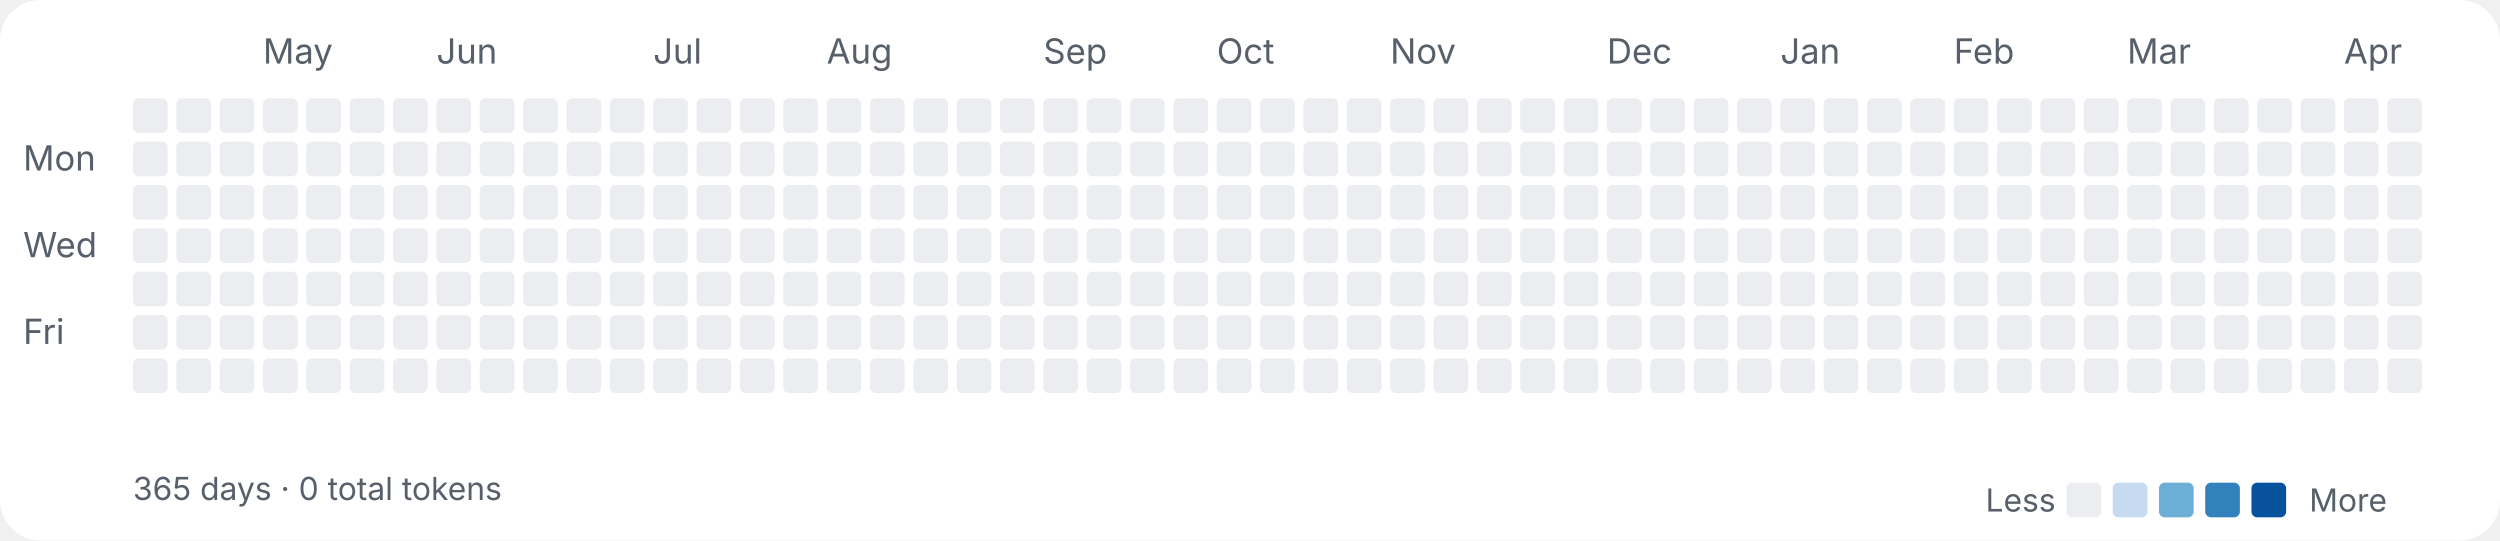
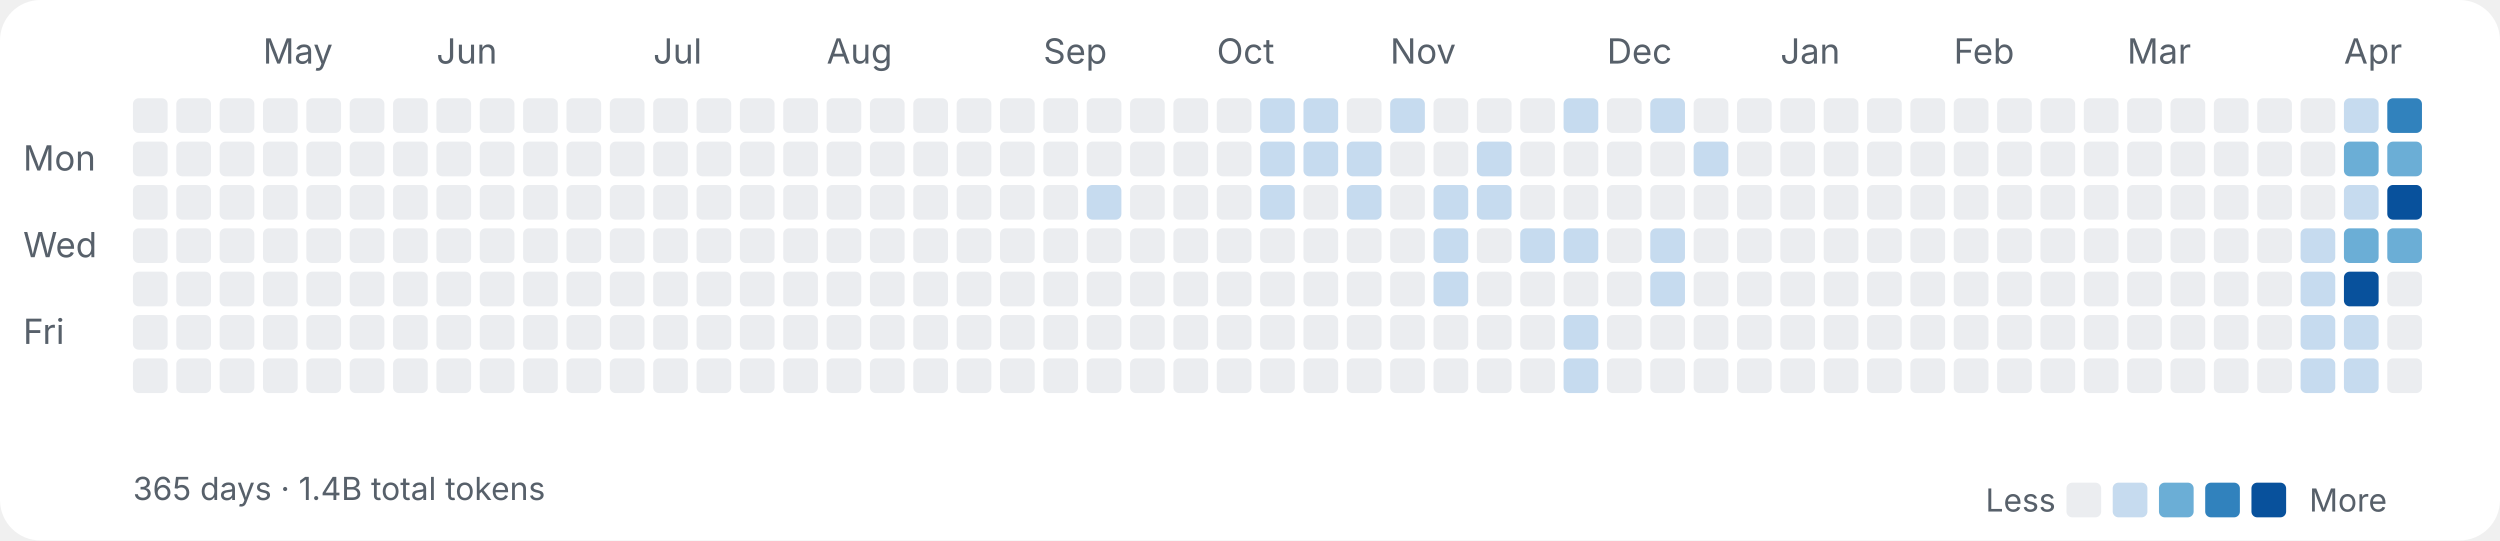
<svg xmlns="http://www.w3.org/2000/svg" width="865" height="187" viewBox="0 0 865 187" fill="none">
  <style>
.label{font:12px ui-sans-serif,system-ui,-apple-system,sans-serif;fill:#57606a}
.sub{font:11px ui-sans-serif,system-ui,-apple-system,sans-serif;fill:#57606a}
</style>
  <rect width="100%" height="100%" rx="14" fill="#ffffff" />
  <text class="label" x="8" y="59">Mon</text>
  <text class="label" x="8" y="89">Wed</text>
  <text class="label" x="8" y="119">Fri</text>
  <rect x="46" y="34" width="12" height="12" rx="2" fill="#ebedf0" />
  <rect x="46" y="49" width="12" height="12" rx="2" fill="#ebedf0" />
  <rect x="46" y="64" width="12" height="12" rx="2" fill="#ebedf0" />
  <rect x="46" y="79" width="12" height="12" rx="2" fill="#ebedf0" />
  <rect x="46" y="94" width="12" height="12" rx="2" fill="#ebedf0" />
  <rect x="46" y="109" width="12" height="12" rx="2" fill="#ebedf0" />
  <rect x="46" y="124" width="12" height="12" rx="2" fill="#ebedf0" />
  <rect x="61" y="34" width="12" height="12" rx="2" fill="#ebedf0" />
  <rect x="61" y="49" width="12" height="12" rx="2" fill="#ebedf0" />
  <rect x="61" y="64" width="12" height="12" rx="2" fill="#ebedf0" />
  <rect x="61" y="79" width="12" height="12" rx="2" fill="#ebedf0" />
  <rect x="61" y="94" width="12" height="12" rx="2" fill="#ebedf0" />
  <rect x="61" y="109" width="12" height="12" rx="2" fill="#ebedf0" />
  <rect x="61" y="124" width="12" height="12" rx="2" fill="#ebedf0" />
  <rect x="76" y="34" width="12" height="12" rx="2" fill="#ebedf0" />
  <rect x="76" y="49" width="12" height="12" rx="2" fill="#ebedf0" />
  <rect x="76" y="64" width="12" height="12" rx="2" fill="#ebedf0" />
  <rect x="76" y="79" width="12" height="12" rx="2" fill="#ebedf0" />
  <rect x="76" y="94" width="12" height="12" rx="2" fill="#ebedf0" />
  <rect x="76" y="109" width="12" height="12" rx="2" fill="#ebedf0" />
  <rect x="76" y="124" width="12" height="12" rx="2" fill="#ebedf0" />
  <text class="label" x="91" y="22">May</text>
  <rect x="91" y="34" width="12" height="12" rx="2" fill="#ebedf0" />
  <rect x="91" y="49" width="12" height="12" rx="2" fill="#ebedf0" />
  <rect x="91" y="64" width="12" height="12" rx="2" fill="#ebedf0" />
  <rect x="91" y="79" width="12" height="12" rx="2" fill="#ebedf0" />
  <rect x="91" y="94" width="12" height="12" rx="2" fill="#ebedf0" />
  <rect x="91" y="109" width="12" height="12" rx="2" fill="#ebedf0" />
  <rect x="91" y="124" width="12" height="12" rx="2" fill="#ebedf0" />
  <rect x="106" y="34" width="12" height="12" rx="2" fill="#ebedf0" />
  <rect x="106" y="49" width="12" height="12" rx="2" fill="#ebedf0" />
  <rect x="106" y="64" width="12" height="12" rx="2" fill="#ebedf0" />
  <rect x="106" y="79" width="12" height="12" rx="2" fill="#ebedf0" />
  <rect x="106" y="94" width="12" height="12" rx="2" fill="#ebedf0" />
  <rect x="106" y="109" width="12" height="12" rx="2" fill="#ebedf0" />
  <rect x="106" y="124" width="12" height="12" rx="2" fill="#ebedf0" />
  <rect x="121" y="34" width="12" height="12" rx="2" fill="#ebedf0" />
  <rect x="121" y="49" width="12" height="12" rx="2" fill="#ebedf0" />
  <rect x="121" y="64" width="12" height="12" rx="2" fill="#ebedf0" />
  <rect x="121" y="79" width="12" height="12" rx="2" fill="#ebedf0" />
  <rect x="121" y="94" width="12" height="12" rx="2" fill="#ebedf0" />
  <rect x="121" y="109" width="12" height="12" rx="2" fill="#ebedf0" />
  <rect x="121" y="124" width="12" height="12" rx="2" fill="#ebedf0" />
  <rect x="136" y="34" width="12" height="12" rx="2" fill="#ebedf0" />
  <rect x="136" y="49" width="12" height="12" rx="2" fill="#ebedf0" />
  <rect x="136" y="64" width="12" height="12" rx="2" fill="#ebedf0" />
  <rect x="136" y="79" width="12" height="12" rx="2" fill="#ebedf0" />
  <rect x="136" y="94" width="12" height="12" rx="2" fill="#ebedf0" />
  <rect x="136" y="109" width="12" height="12" rx="2" fill="#ebedf0" />
  <rect x="136" y="124" width="12" height="12" rx="2" fill="#ebedf0" />
  <text class="label" x="151" y="22">Jun</text>
  <rect x="151" y="34" width="12" height="12" rx="2" fill="#ebedf0" />
  <rect x="151" y="49" width="12" height="12" rx="2" fill="#ebedf0" />
  <rect x="151" y="64" width="12" height="12" rx="2" fill="#ebedf0" />
  <rect x="151" y="79" width="12" height="12" rx="2" fill="#ebedf0" />
  <rect x="151" y="94" width="12" height="12" rx="2" fill="#ebedf0" />
  <rect x="151" y="109" width="12" height="12" rx="2" fill="#ebedf0" />
  <rect x="151" y="124" width="12" height="12" rx="2" fill="#ebedf0" />
  <rect x="166" y="34" width="12" height="12" rx="2" fill="#ebedf0" />
  <rect x="166" y="49" width="12" height="12" rx="2" fill="#ebedf0" />
  <rect x="166" y="64" width="12" height="12" rx="2" fill="#ebedf0" />
  <rect x="166" y="79" width="12" height="12" rx="2" fill="#ebedf0" />
  <rect x="166" y="94" width="12" height="12" rx="2" fill="#ebedf0" />
  <rect x="166" y="109" width="12" height="12" rx="2" fill="#ebedf0" />
  <rect x="166" y="124" width="12" height="12" rx="2" fill="#ebedf0" />
  <rect x="181" y="34" width="12" height="12" rx="2" fill="#ebedf0" />
  <rect x="181" y="49" width="12" height="12" rx="2" fill="#ebedf0" />
  <rect x="181" y="64" width="12" height="12" rx="2" fill="#ebedf0" />
  <rect x="181" y="79" width="12" height="12" rx="2" fill="#ebedf0" />
  <rect x="181" y="94" width="12" height="12" rx="2" fill="#ebedf0" />
  <rect x="181" y="109" width="12" height="12" rx="2" fill="#ebedf0" />
  <rect x="181" y="124" width="12" height="12" rx="2" fill="#ebedf0" />
  <rect x="196" y="34" width="12" height="12" rx="2" fill="#ebedf0" />
  <rect x="196" y="49" width="12" height="12" rx="2" fill="#ebedf0" />
  <rect x="196" y="64" width="12" height="12" rx="2" fill="#ebedf0" />
  <rect x="196" y="79" width="12" height="12" rx="2" fill="#ebedf0" />
  <rect x="196" y="94" width="12" height="12" rx="2" fill="#ebedf0" />
  <rect x="196" y="109" width="12" height="12" rx="2" fill="#ebedf0" />
  <rect x="196" y="124" width="12" height="12" rx="2" fill="#ebedf0" />
  <rect x="211" y="34" width="12" height="12" rx="2" fill="#ebedf0" />
  <rect x="211" y="49" width="12" height="12" rx="2" fill="#ebedf0" />
  <rect x="211" y="64" width="12" height="12" rx="2" fill="#ebedf0" />
  <rect x="211" y="79" width="12" height="12" rx="2" fill="#ebedf0" />
  <rect x="211" y="94" width="12" height="12" rx="2" fill="#ebedf0" />
  <rect x="211" y="109" width="12" height="12" rx="2" fill="#ebedf0" />
  <rect x="211" y="124" width="12" height="12" rx="2" fill="#ebedf0" />
  <text class="label" x="226" y="22">Jul</text>
  <rect x="226" y="34" width="12" height="12" rx="2" fill="#ebedf0" />
  <rect x="226" y="49" width="12" height="12" rx="2" fill="#ebedf0" />
  <rect x="226" y="64" width="12" height="12" rx="2" fill="#ebedf0" />
  <rect x="226" y="79" width="12" height="12" rx="2" fill="#ebedf0" />
  <rect x="226" y="94" width="12" height="12" rx="2" fill="#ebedf0" />
  <rect x="226" y="109" width="12" height="12" rx="2" fill="#ebedf0" />
  <rect x="226" y="124" width="12" height="12" rx="2" fill="#ebedf0" />
  <rect x="241" y="34" width="12" height="12" rx="2" fill="#ebedf0" />
  <rect x="241" y="49" width="12" height="12" rx="2" fill="#ebedf0" />
  <rect x="241" y="64" width="12" height="12" rx="2" fill="#ebedf0" />
  <rect x="241" y="79" width="12" height="12" rx="2" fill="#ebedf0" />
  <rect x="241" y="94" width="12" height="12" rx="2" fill="#ebedf0" />
  <rect x="241" y="109" width="12" height="12" rx="2" fill="#ebedf0" />
  <rect x="241" y="124" width="12" height="12" rx="2" fill="#ebedf0" />
  <rect x="256" y="34" width="12" height="12" rx="2" fill="#ebedf0" />
  <rect x="256" y="49" width="12" height="12" rx="2" fill="#ebedf0" />
  <rect x="256" y="64" width="12" height="12" rx="2" fill="#ebedf0" />
  <rect x="256" y="79" width="12" height="12" rx="2" fill="#ebedf0" />
  <rect x="256" y="94" width="12" height="12" rx="2" fill="#ebedf0" />
  <rect x="256" y="109" width="12" height="12" rx="2" fill="#ebedf0" />
  <rect x="256" y="124" width="12" height="12" rx="2" fill="#ebedf0" />
  <rect x="271" y="34" width="12" height="12" rx="2" fill="#ebedf0" />
  <rect x="271" y="49" width="12" height="12" rx="2" fill="#ebedf0" />
  <rect x="271" y="64" width="12" height="12" rx="2" fill="#ebedf0" />
  <rect x="271" y="79" width="12" height="12" rx="2" fill="#ebedf0" />
  <rect x="271" y="94" width="12" height="12" rx="2" fill="#ebedf0" />
  <rect x="271" y="109" width="12" height="12" rx="2" fill="#ebedf0" />
  <rect x="271" y="124" width="12" height="12" rx="2" fill="#ebedf0" />
  <text class="label" x="286" y="22">Aug</text>
  <rect x="286" y="34" width="12" height="12" rx="2" fill="#ebedf0" />
  <rect x="286" y="49" width="12" height="12" rx="2" fill="#ebedf0" />
  <rect x="286" y="64" width="12" height="12" rx="2" fill="#ebedf0" />
  <rect x="286" y="79" width="12" height="12" rx="2" fill="#ebedf0" />
  <rect x="286" y="94" width="12" height="12" rx="2" fill="#ebedf0" />
  <rect x="286" y="109" width="12" height="12" rx="2" fill="#ebedf0" />
  <rect x="286" y="124" width="12" height="12" rx="2" fill="#ebedf0" />
  <rect x="301" y="34" width="12" height="12" rx="2" fill="#ebedf0" />
  <rect x="301" y="49" width="12" height="12" rx="2" fill="#ebedf0" />
  <rect x="301" y="64" width="12" height="12" rx="2" fill="#ebedf0" />
  <rect x="301" y="79" width="12" height="12" rx="2" fill="#ebedf0" />
  <rect x="301" y="94" width="12" height="12" rx="2" fill="#ebedf0" />
  <rect x="301" y="109" width="12" height="12" rx="2" fill="#ebedf0" />
  <rect x="301" y="124" width="12" height="12" rx="2" fill="#ebedf0" />
  <rect x="316" y="34" width="12" height="12" rx="2" fill="#ebedf0" />
  <rect x="316" y="49" width="12" height="12" rx="2" fill="#ebedf0" />
  <rect x="316" y="64" width="12" height="12" rx="2" fill="#ebedf0" />
  <rect x="316" y="79" width="12" height="12" rx="2" fill="#ebedf0" />
  <rect x="316" y="94" width="12" height="12" rx="2" fill="#ebedf0" />
  <rect x="316" y="109" width="12" height="12" rx="2" fill="#ebedf0" />
  <rect x="316" y="124" width="12" height="12" rx="2" fill="#ebedf0" />
  <rect x="331" y="34" width="12" height="12" rx="2" fill="#ebedf0" />
  <rect x="331" y="49" width="12" height="12" rx="2" fill="#ebedf0" />
  <rect x="331" y="64" width="12" height="12" rx="2" fill="#ebedf0" />
  <rect x="331" y="79" width="12" height="12" rx="2" fill="#ebedf0" />
  <rect x="331" y="94" width="12" height="12" rx="2" fill="#ebedf0" />
  <rect x="331" y="109" width="12" height="12" rx="2" fill="#ebedf0" />
  <rect x="331" y="124" width="12" height="12" rx="2" fill="#ebedf0" />
  <rect x="346" y="34" width="12" height="12" rx="2" fill="#ebedf0" />
  <rect x="346" y="49" width="12" height="12" rx="2" fill="#ebedf0" />
  <rect x="346" y="64" width="12" height="12" rx="2" fill="#ebedf0" />
  <rect x="346" y="79" width="12" height="12" rx="2" fill="#ebedf0" />
  <rect x="346" y="94" width="12" height="12" rx="2" fill="#ebedf0" />
  <rect x="346" y="109" width="12" height="12" rx="2" fill="#ebedf0" />
  <rect x="346" y="124" width="12" height="12" rx="2" fill="#ebedf0" />
  <text class="label" x="361" y="22">Sep</text>
  <rect x="361" y="34" width="12" height="12" rx="2" fill="#ebedf0" />
  <rect x="361" y="49" width="12" height="12" rx="2" fill="#ebedf0" />
  <rect x="361" y="64" width="12" height="12" rx="2" fill="#ebedf0" />
  <rect x="361" y="79" width="12" height="12" rx="2" fill="#ebedf0" />
  <rect x="361" y="94" width="12" height="12" rx="2" fill="#ebedf0" />
  <rect x="361" y="109" width="12" height="12" rx="2" fill="#ebedf0" />
  <rect x="361" y="124" width="12" height="12" rx="2" fill="#ebedf0" />
  <rect x="376" y="34" width="12" height="12" rx="2" fill="#ebedf0" />
  <rect x="376" y="49" width="12" height="12" rx="2" fill="#ebedf0" />
-   <rect x="376" y="64" width="12" height="12" rx="2" fill="#ebedf0" />
+   <rect x="376" y="64" width="12" height="12" rx="2" fill="#c6dbef" />
  <rect x="376" y="79" width="12" height="12" rx="2" fill="#ebedf0" />
  <rect x="376" y="94" width="12" height="12" rx="2" fill="#ebedf0" />
  <rect x="376" y="109" width="12" height="12" rx="2" fill="#ebedf0" />
  <rect x="376" y="124" width="12" height="12" rx="2" fill="#ebedf0" />
  <rect x="391" y="34" width="12" height="12" rx="2" fill="#ebedf0" />
  <rect x="391" y="49" width="12" height="12" rx="2" fill="#ebedf0" />
  <rect x="391" y="64" width="12" height="12" rx="2" fill="#ebedf0" />
  <rect x="391" y="79" width="12" height="12" rx="2" fill="#ebedf0" />
  <rect x="391" y="94" width="12" height="12" rx="2" fill="#ebedf0" />
  <rect x="391" y="109" width="12" height="12" rx="2" fill="#ebedf0" />
  <rect x="391" y="124" width="12" height="12" rx="2" fill="#ebedf0" />
  <rect x="406" y="34" width="12" height="12" rx="2" fill="#ebedf0" />
  <rect x="406" y="49" width="12" height="12" rx="2" fill="#ebedf0" />
  <rect x="406" y="64" width="12" height="12" rx="2" fill="#ebedf0" />
  <rect x="406" y="79" width="12" height="12" rx="2" fill="#ebedf0" />
  <rect x="406" y="94" width="12" height="12" rx="2" fill="#ebedf0" />
  <rect x="406" y="109" width="12" height="12" rx="2" fill="#ebedf0" />
  <rect x="406" y="124" width="12" height="12" rx="2" fill="#ebedf0" />
  <text class="label" x="421" y="22">Oct</text>
  <rect x="421" y="34" width="12" height="12" rx="2" fill="#ebedf0" />
  <rect x="421" y="49" width="12" height="12" rx="2" fill="#ebedf0" />
  <rect x="421" y="64" width="12" height="12" rx="2" fill="#ebedf0" />
  <rect x="421" y="79" width="12" height="12" rx="2" fill="#ebedf0" />
  <rect x="421" y="94" width="12" height="12" rx="2" fill="#ebedf0" />
  <rect x="421" y="109" width="12" height="12" rx="2" fill="#ebedf0" />
  <rect x="421" y="124" width="12" height="12" rx="2" fill="#ebedf0" />
-   <rect x="436" y="34" width="12" height="12" rx="2" fill="#ebedf0" />
-   <rect x="436" y="49" width="12" height="12" rx="2" fill="#ebedf0" />
-   <rect x="436" y="64" width="12" height="12" rx="2" fill="#ebedf0" />
+   <rect x="436" y="34" width="12" height="12" rx="2" fill="#c6dbef" />
+   <rect x="436" y="49" width="12" height="12" rx="2" fill="#c6dbef" />
+   <rect x="436" y="64" width="12" height="12" rx="2" fill="#c6dbef" />
  <rect x="436" y="79" width="12" height="12" rx="2" fill="#ebedf0" />
  <rect x="436" y="94" width="12" height="12" rx="2" fill="#ebedf0" />
  <rect x="436" y="109" width="12" height="12" rx="2" fill="#ebedf0" />
  <rect x="436" y="124" width="12" height="12" rx="2" fill="#ebedf0" />
-   <rect x="451" y="34" width="12" height="12" rx="2" fill="#ebedf0" />
-   <rect x="451" y="49" width="12" height="12" rx="2" fill="#ebedf0" />
+   <rect x="451" y="34" width="12" height="12" rx="2" fill="#c6dbef" />
+   <rect x="451" y="49" width="12" height="12" rx="2" fill="#c6dbef" />
  <rect x="451" y="64" width="12" height="12" rx="2" fill="#ebedf0" />
  <rect x="451" y="79" width="12" height="12" rx="2" fill="#ebedf0" />
  <rect x="451" y="94" width="12" height="12" rx="2" fill="#ebedf0" />
  <rect x="451" y="109" width="12" height="12" rx="2" fill="#ebedf0" />
  <rect x="451" y="124" width="12" height="12" rx="2" fill="#ebedf0" />
  <rect x="466" y="34" width="12" height="12" rx="2" fill="#ebedf0" />
-   <rect x="466" y="49" width="12" height="12" rx="2" fill="#ebedf0" />
-   <rect x="466" y="64" width="12" height="12" rx="2" fill="#ebedf0" />
+   <rect x="466" y="49" width="12" height="12" rx="2" fill="#c6dbef" />
+   <rect x="466" y="64" width="12" height="12" rx="2" fill="#c6dbef" />
  <rect x="466" y="79" width="12" height="12" rx="2" fill="#ebedf0" />
  <rect x="466" y="94" width="12" height="12" rx="2" fill="#ebedf0" />
  <rect x="466" y="109" width="12" height="12" rx="2" fill="#ebedf0" />
  <rect x="466" y="124" width="12" height="12" rx="2" fill="#ebedf0" />
  <text class="label" x="481" y="22">Nov</text>
-   <rect x="481" y="34" width="12" height="12" rx="2" fill="#ebedf0" />
+   <rect x="481" y="34" width="12" height="12" rx="2" fill="#c6dbef" />
  <rect x="481" y="49" width="12" height="12" rx="2" fill="#ebedf0" />
  <rect x="481" y="64" width="12" height="12" rx="2" fill="#ebedf0" />
  <rect x="481" y="79" width="12" height="12" rx="2" fill="#ebedf0" />
  <rect x="481" y="94" width="12" height="12" rx="2" fill="#ebedf0" />
  <rect x="481" y="109" width="12" height="12" rx="2" fill="#ebedf0" />
  <rect x="481" y="124" width="12" height="12" rx="2" fill="#ebedf0" />
  <rect x="496" y="34" width="12" height="12" rx="2" fill="#ebedf0" />
  <rect x="496" y="49" width="12" height="12" rx="2" fill="#ebedf0" />
-   <rect x="496" y="64" width="12" height="12" rx="2" fill="#ebedf0" />
-   <rect x="496" y="79" width="12" height="12" rx="2" fill="#ebedf0" />
-   <rect x="496" y="94" width="12" height="12" rx="2" fill="#ebedf0" />
+   <rect x="496" y="64" width="12" height="12" rx="2" fill="#c6dbef" />
+   <rect x="496" y="79" width="12" height="12" rx="2" fill="#c6dbef" />
+   <rect x="496" y="94" width="12" height="12" rx="2" fill="#c6dbef" />
  <rect x="496" y="109" width="12" height="12" rx="2" fill="#ebedf0" />
  <rect x="496" y="124" width="12" height="12" rx="2" fill="#ebedf0" />
  <rect x="511" y="34" width="12" height="12" rx="2" fill="#ebedf0" />
-   <rect x="511" y="49" width="12" height="12" rx="2" fill="#ebedf0" />
-   <rect x="511" y="64" width="12" height="12" rx="2" fill="#ebedf0" />
+   <rect x="511" y="49" width="12" height="12" rx="2" fill="#c6dbef" />
+   <rect x="511" y="64" width="12" height="12" rx="2" fill="#c6dbef" />
  <rect x="511" y="79" width="12" height="12" rx="2" fill="#ebedf0" />
  <rect x="511" y="94" width="12" height="12" rx="2" fill="#ebedf0" />
  <rect x="511" y="109" width="12" height="12" rx="2" fill="#ebedf0" />
  <rect x="511" y="124" width="12" height="12" rx="2" fill="#ebedf0" />
  <rect x="526" y="34" width="12" height="12" rx="2" fill="#ebedf0" />
  <rect x="526" y="49" width="12" height="12" rx="2" fill="#ebedf0" />
  <rect x="526" y="64" width="12" height="12" rx="2" fill="#ebedf0" />
-   <rect x="526" y="79" width="12" height="12" rx="2" fill="#ebedf0" />
+   <rect x="526" y="79" width="12" height="12" rx="2" fill="#c6dbef" />
  <rect x="526" y="94" width="12" height="12" rx="2" fill="#ebedf0" />
  <rect x="526" y="109" width="12" height="12" rx="2" fill="#ebedf0" />
  <rect x="526" y="124" width="12" height="12" rx="2" fill="#ebedf0" />
-   <rect x="541" y="34" width="12" height="12" rx="2" fill="#ebedf0" />
+   <rect x="541" y="34" width="12" height="12" rx="2" fill="#c6dbef" />
  <rect x="541" y="49" width="12" height="12" rx="2" fill="#ebedf0" />
  <rect x="541" y="64" width="12" height="12" rx="2" fill="#ebedf0" />
-   <rect x="541" y="79" width="12" height="12" rx="2" fill="#ebedf0" />
+   <rect x="541" y="79" width="12" height="12" rx="2" fill="#c6dbef" />
  <rect x="541" y="94" width="12" height="12" rx="2" fill="#ebedf0" />
-   <rect x="541" y="109" width="12" height="12" rx="2" fill="#ebedf0" />
-   <rect x="541" y="124" width="12" height="12" rx="2" fill="#ebedf0" />
+   <rect x="541" y="109" width="12" height="12" rx="2" fill="#c6dbef" />
+   <rect x="541" y="124" width="12" height="12" rx="2" fill="#c6dbef" />
  <text class="label" x="556" y="22">Dec</text>
  <rect x="556" y="34" width="12" height="12" rx="2" fill="#ebedf0" />
  <rect x="556" y="49" width="12" height="12" rx="2" fill="#ebedf0" />
  <rect x="556" y="64" width="12" height="12" rx="2" fill="#ebedf0" />
  <rect x="556" y="79" width="12" height="12" rx="2" fill="#ebedf0" />
  <rect x="556" y="94" width="12" height="12" rx="2" fill="#ebedf0" />
  <rect x="556" y="109" width="12" height="12" rx="2" fill="#ebedf0" />
  <rect x="556" y="124" width="12" height="12" rx="2" fill="#ebedf0" />
-   <rect x="571" y="34" width="12" height="12" rx="2" fill="#ebedf0" />
+   <rect x="571" y="34" width="12" height="12" rx="2" fill="#c6dbef" />
  <rect x="571" y="49" width="12" height="12" rx="2" fill="#ebedf0" />
  <rect x="571" y="64" width="12" height="12" rx="2" fill="#ebedf0" />
-   <rect x="571" y="79" width="12" height="12" rx="2" fill="#ebedf0" />
-   <rect x="571" y="94" width="12" height="12" rx="2" fill="#ebedf0" />
+   <rect x="571" y="79" width="12" height="12" rx="2" fill="#c6dbef" />
+   <rect x="571" y="94" width="12" height="12" rx="2" fill="#c6dbef" />
  <rect x="571" y="109" width="12" height="12" rx="2" fill="#ebedf0" />
  <rect x="571" y="124" width="12" height="12" rx="2" fill="#ebedf0" />
  <rect x="586" y="34" width="12" height="12" rx="2" fill="#ebedf0" />
-   <rect x="586" y="49" width="12" height="12" rx="2" fill="#ebedf0" />
+   <rect x="586" y="49" width="12" height="12" rx="2" fill="#c6dbef" />
  <rect x="586" y="64" width="12" height="12" rx="2" fill="#ebedf0" />
  <rect x="586" y="79" width="12" height="12" rx="2" fill="#ebedf0" />
  <rect x="586" y="94" width="12" height="12" rx="2" fill="#ebedf0" />
  <rect x="586" y="109" width="12" height="12" rx="2" fill="#ebedf0" />
  <rect x="586" y="124" width="12" height="12" rx="2" fill="#ebedf0" />
  <rect x="601" y="34" width="12" height="12" rx="2" fill="#ebedf0" />
  <rect x="601" y="49" width="12" height="12" rx="2" fill="#ebedf0" />
  <rect x="601" y="64" width="12" height="12" rx="2" fill="#ebedf0" />
  <rect x="601" y="79" width="12" height="12" rx="2" fill="#ebedf0" />
  <rect x="601" y="94" width="12" height="12" rx="2" fill="#ebedf0" />
  <rect x="601" y="109" width="12" height="12" rx="2" fill="#ebedf0" />
  <rect x="601" y="124" width="12" height="12" rx="2" fill="#ebedf0" />
  <text class="label" x="616" y="22">Jan</text>
  <rect x="616" y="34" width="12" height="12" rx="2" fill="#ebedf0" />
  <rect x="616" y="49" width="12" height="12" rx="2" fill="#ebedf0" />
  <rect x="616" y="64" width="12" height="12" rx="2" fill="#ebedf0" />
  <rect x="616" y="79" width="12" height="12" rx="2" fill="#ebedf0" />
  <rect x="616" y="94" width="12" height="12" rx="2" fill="#ebedf0" />
  <rect x="616" y="109" width="12" height="12" rx="2" fill="#ebedf0" />
  <rect x="616" y="124" width="12" height="12" rx="2" fill="#ebedf0" />
  <rect x="631" y="34" width="12" height="12" rx="2" fill="#ebedf0" />
  <rect x="631" y="49" width="12" height="12" rx="2" fill="#ebedf0" />
  <rect x="631" y="64" width="12" height="12" rx="2" fill="#ebedf0" />
  <rect x="631" y="79" width="12" height="12" rx="2" fill="#ebedf0" />
  <rect x="631" y="94" width="12" height="12" rx="2" fill="#ebedf0" />
  <rect x="631" y="109" width="12" height="12" rx="2" fill="#ebedf0" />
  <rect x="631" y="124" width="12" height="12" rx="2" fill="#ebedf0" />
  <rect x="646" y="34" width="12" height="12" rx="2" fill="#ebedf0" />
  <rect x="646" y="49" width="12" height="12" rx="2" fill="#ebedf0" />
  <rect x="646" y="64" width="12" height="12" rx="2" fill="#ebedf0" />
  <rect x="646" y="79" width="12" height="12" rx="2" fill="#ebedf0" />
  <rect x="646" y="94" width="12" height="12" rx="2" fill="#ebedf0" />
  <rect x="646" y="109" width="12" height="12" rx="2" fill="#ebedf0" />
  <rect x="646" y="124" width="12" height="12" rx="2" fill="#ebedf0" />
  <rect x="661" y="34" width="12" height="12" rx="2" fill="#ebedf0" />
  <rect x="661" y="49" width="12" height="12" rx="2" fill="#ebedf0" />
  <rect x="661" y="64" width="12" height="12" rx="2" fill="#ebedf0" />
  <rect x="661" y="79" width="12" height="12" rx="2" fill="#ebedf0" />
  <rect x="661" y="94" width="12" height="12" rx="2" fill="#ebedf0" />
  <rect x="661" y="109" width="12" height="12" rx="2" fill="#ebedf0" />
  <rect x="661" y="124" width="12" height="12" rx="2" fill="#ebedf0" />
  <text class="label" x="676" y="22">Feb</text>
  <rect x="676" y="34" width="12" height="12" rx="2" fill="#ebedf0" />
  <rect x="676" y="49" width="12" height="12" rx="2" fill="#ebedf0" />
  <rect x="676" y="64" width="12" height="12" rx="2" fill="#ebedf0" />
  <rect x="676" y="79" width="12" height="12" rx="2" fill="#ebedf0" />
  <rect x="676" y="94" width="12" height="12" rx="2" fill="#ebedf0" />
  <rect x="676" y="109" width="12" height="12" rx="2" fill="#ebedf0" />
  <rect x="676" y="124" width="12" height="12" rx="2" fill="#ebedf0" />
  <rect x="691" y="34" width="12" height="12" rx="2" fill="#ebedf0" />
  <rect x="691" y="49" width="12" height="12" rx="2" fill="#ebedf0" />
  <rect x="691" y="64" width="12" height="12" rx="2" fill="#ebedf0" />
  <rect x="691" y="79" width="12" height="12" rx="2" fill="#ebedf0" />
  <rect x="691" y="94" width="12" height="12" rx="2" fill="#ebedf0" />
  <rect x="691" y="109" width="12" height="12" rx="2" fill="#ebedf0" />
  <rect x="691" y="124" width="12" height="12" rx="2" fill="#ebedf0" />
  <rect x="706" y="34" width="12" height="12" rx="2" fill="#ebedf0" />
  <rect x="706" y="49" width="12" height="12" rx="2" fill="#ebedf0" />
  <rect x="706" y="64" width="12" height="12" rx="2" fill="#ebedf0" />
  <rect x="706" y="79" width="12" height="12" rx="2" fill="#ebedf0" />
  <rect x="706" y="94" width="12" height="12" rx="2" fill="#ebedf0" />
  <rect x="706" y="109" width="12" height="12" rx="2" fill="#ebedf0" />
  <rect x="706" y="124" width="12" height="12" rx="2" fill="#ebedf0" />
  <rect x="721" y="34" width="12" height="12" rx="2" fill="#ebedf0" />
  <rect x="721" y="49" width="12" height="12" rx="2" fill="#ebedf0" />
  <rect x="721" y="64" width="12" height="12" rx="2" fill="#ebedf0" />
  <rect x="721" y="79" width="12" height="12" rx="2" fill="#ebedf0" />
  <rect x="721" y="94" width="12" height="12" rx="2" fill="#ebedf0" />
  <rect x="721" y="109" width="12" height="12" rx="2" fill="#ebedf0" />
  <rect x="721" y="124" width="12" height="12" rx="2" fill="#ebedf0" />
  <text class="label" x="736" y="22">Mar</text>
  <rect x="736" y="34" width="12" height="12" rx="2" fill="#ebedf0" />
  <rect x="736" y="49" width="12" height="12" rx="2" fill="#ebedf0" />
  <rect x="736" y="64" width="12" height="12" rx="2" fill="#ebedf0" />
  <rect x="736" y="79" width="12" height="12" rx="2" fill="#ebedf0" />
  <rect x="736" y="94" width="12" height="12" rx="2" fill="#ebedf0" />
  <rect x="736" y="109" width="12" height="12" rx="2" fill="#ebedf0" />
  <rect x="736" y="124" width="12" height="12" rx="2" fill="#ebedf0" />
  <rect x="751" y="34" width="12" height="12" rx="2" fill="#ebedf0" />
  <rect x="751" y="49" width="12" height="12" rx="2" fill="#ebedf0" />
  <rect x="751" y="64" width="12" height="12" rx="2" fill="#ebedf0" />
  <rect x="751" y="79" width="12" height="12" rx="2" fill="#ebedf0" />
  <rect x="751" y="94" width="12" height="12" rx="2" fill="#ebedf0" />
  <rect x="751" y="109" width="12" height="12" rx="2" fill="#ebedf0" />
  <rect x="751" y="124" width="12" height="12" rx="2" fill="#ebedf0" />
  <rect x="766" y="34" width="12" height="12" rx="2" fill="#ebedf0" />
  <rect x="766" y="49" width="12" height="12" rx="2" fill="#ebedf0" />
  <rect x="766" y="64" width="12" height="12" rx="2" fill="#ebedf0" />
  <rect x="766" y="79" width="12" height="12" rx="2" fill="#ebedf0" />
  <rect x="766" y="94" width="12" height="12" rx="2" fill="#ebedf0" />
  <rect x="766" y="109" width="12" height="12" rx="2" fill="#ebedf0" />
  <rect x="766" y="124" width="12" height="12" rx="2" fill="#ebedf0" />
  <rect x="781" y="34" width="12" height="12" rx="2" fill="#ebedf0" />
  <rect x="781" y="49" width="12" height="12" rx="2" fill="#ebedf0" />
  <rect x="781" y="64" width="12" height="12" rx="2" fill="#ebedf0" />
  <rect x="781" y="79" width="12" height="12" rx="2" fill="#ebedf0" />
  <rect x="781" y="94" width="12" height="12" rx="2" fill="#ebedf0" />
  <rect x="781" y="109" width="12" height="12" rx="2" fill="#ebedf0" />
  <rect x="781" y="124" width="12" height="12" rx="2" fill="#ebedf0" />
  <rect x="796" y="34" width="12" height="12" rx="2" fill="#ebedf0" />
  <rect x="796" y="49" width="12" height="12" rx="2" fill="#ebedf0" />
  <rect x="796" y="64" width="12" height="12" rx="2" fill="#ebedf0" />
-   <rect x="796" y="79" width="12" height="12" rx="2" fill="#ebedf0" />
-   <rect x="796" y="94" width="12" height="12" rx="2" fill="#ebedf0" />
-   <rect x="796" y="109" width="12" height="12" rx="2" fill="#ebedf0" />
-   <rect x="796" y="124" width="12" height="12" rx="2" fill="#ebedf0" />
+   <rect x="796" y="79" width="12" height="12" rx="2" fill="#c6dbef" />
+   <rect x="796" y="94" width="12" height="12" rx="2" fill="#c6dbef" />
+   <rect x="796" y="109" width="12" height="12" rx="2" fill="#c6dbef" />
+   <rect x="796" y="124" width="12" height="12" rx="2" fill="#c6dbef" />
  <text class="label" x="811" y="22">Apr</text>
-   <rect x="811" y="34" width="12" height="12" rx="2" fill="#ebedf0" />
-   <rect x="811" y="49" width="12" height="12" rx="2" fill="#ebedf0" />
-   <rect x="811" y="64" width="12" height="12" rx="2" fill="#ebedf0" />
-   <rect x="811" y="79" width="12" height="12" rx="2" fill="#ebedf0" />
-   <rect x="811" y="94" width="12" height="12" rx="2" fill="#ebedf0" />
-   <rect x="811" y="109" width="12" height="12" rx="2" fill="#ebedf0" />
-   <rect x="811" y="124" width="12" height="12" rx="2" fill="#ebedf0" />
-   <rect x="826" y="34" width="12" height="12" rx="2" fill="#ebedf0" />
-   <rect x="826" y="49" width="12" height="12" rx="2" fill="#ebedf0" />
-   <rect x="826" y="64" width="12" height="12" rx="2" fill="#ebedf0" />
-   <rect x="826" y="79" width="12" height="12" rx="2" fill="#ebedf0" />
+   <rect x="811" y="34" width="12" height="12" rx="2" fill="#c6dbef" />
+   <rect x="811" y="49" width="12" height="12" rx="2" fill="#6baed6" />
+   <rect x="811" y="64" width="12" height="12" rx="2" fill="#c6dbef" />
+   <rect x="811" y="79" width="12" height="12" rx="2" fill="#6baed6" />
+   <rect x="811" y="94" width="12" height="12" rx="2" fill="#08519c" />
+   <rect x="811" y="109" width="12" height="12" rx="2" fill="#c6dbef" />
+   <rect x="811" y="124" width="12" height="12" rx="2" fill="#c6dbef" />
+   <rect x="826" y="34" width="12" height="12" rx="2" fill="#3182bd" />
+   <rect x="826" y="49" width="12" height="12" rx="2" fill="#6baed6" />
+   <rect x="826" y="64" width="12" height="12" rx="2" fill="#08519c" />
+   <rect x="826" y="79" width="12" height="12" rx="2" fill="#6baed6" />
  <rect x="826" y="94" width="12" height="12" rx="2" fill="#ebedf0" />
  <rect x="826" y="109" width="12" height="12" rx="2" fill="#ebedf0" />
  <rect x="826" y="124" width="12" height="12" rx="2" fill="#ebedf0" />
  <text class="sub" x="687" y="177">Less</text>
  <rect x="715" y="167" width="12" height="12" rx="2" fill="#ebedf0" />
  <rect x="731" y="167" width="12" height="12" rx="2" fill="#c6dbef" />
  <rect x="747" y="167" width="12" height="12" rx="2" fill="#6baed6" />
  <rect x="763" y="167" width="12" height="12" rx="2" fill="#3182bd" />
  <rect x="779" y="167" width="12" height="12" rx="2" fill="#08519c" />
  <text class="sub" x="799" y="177">More</text>
-   <text class="sub" x="46" y="173">365 days · 0 total tokens</text>
+   <text class="sub" x="46" y="173">365 days · 1.4B total tokens</text>
</svg>
